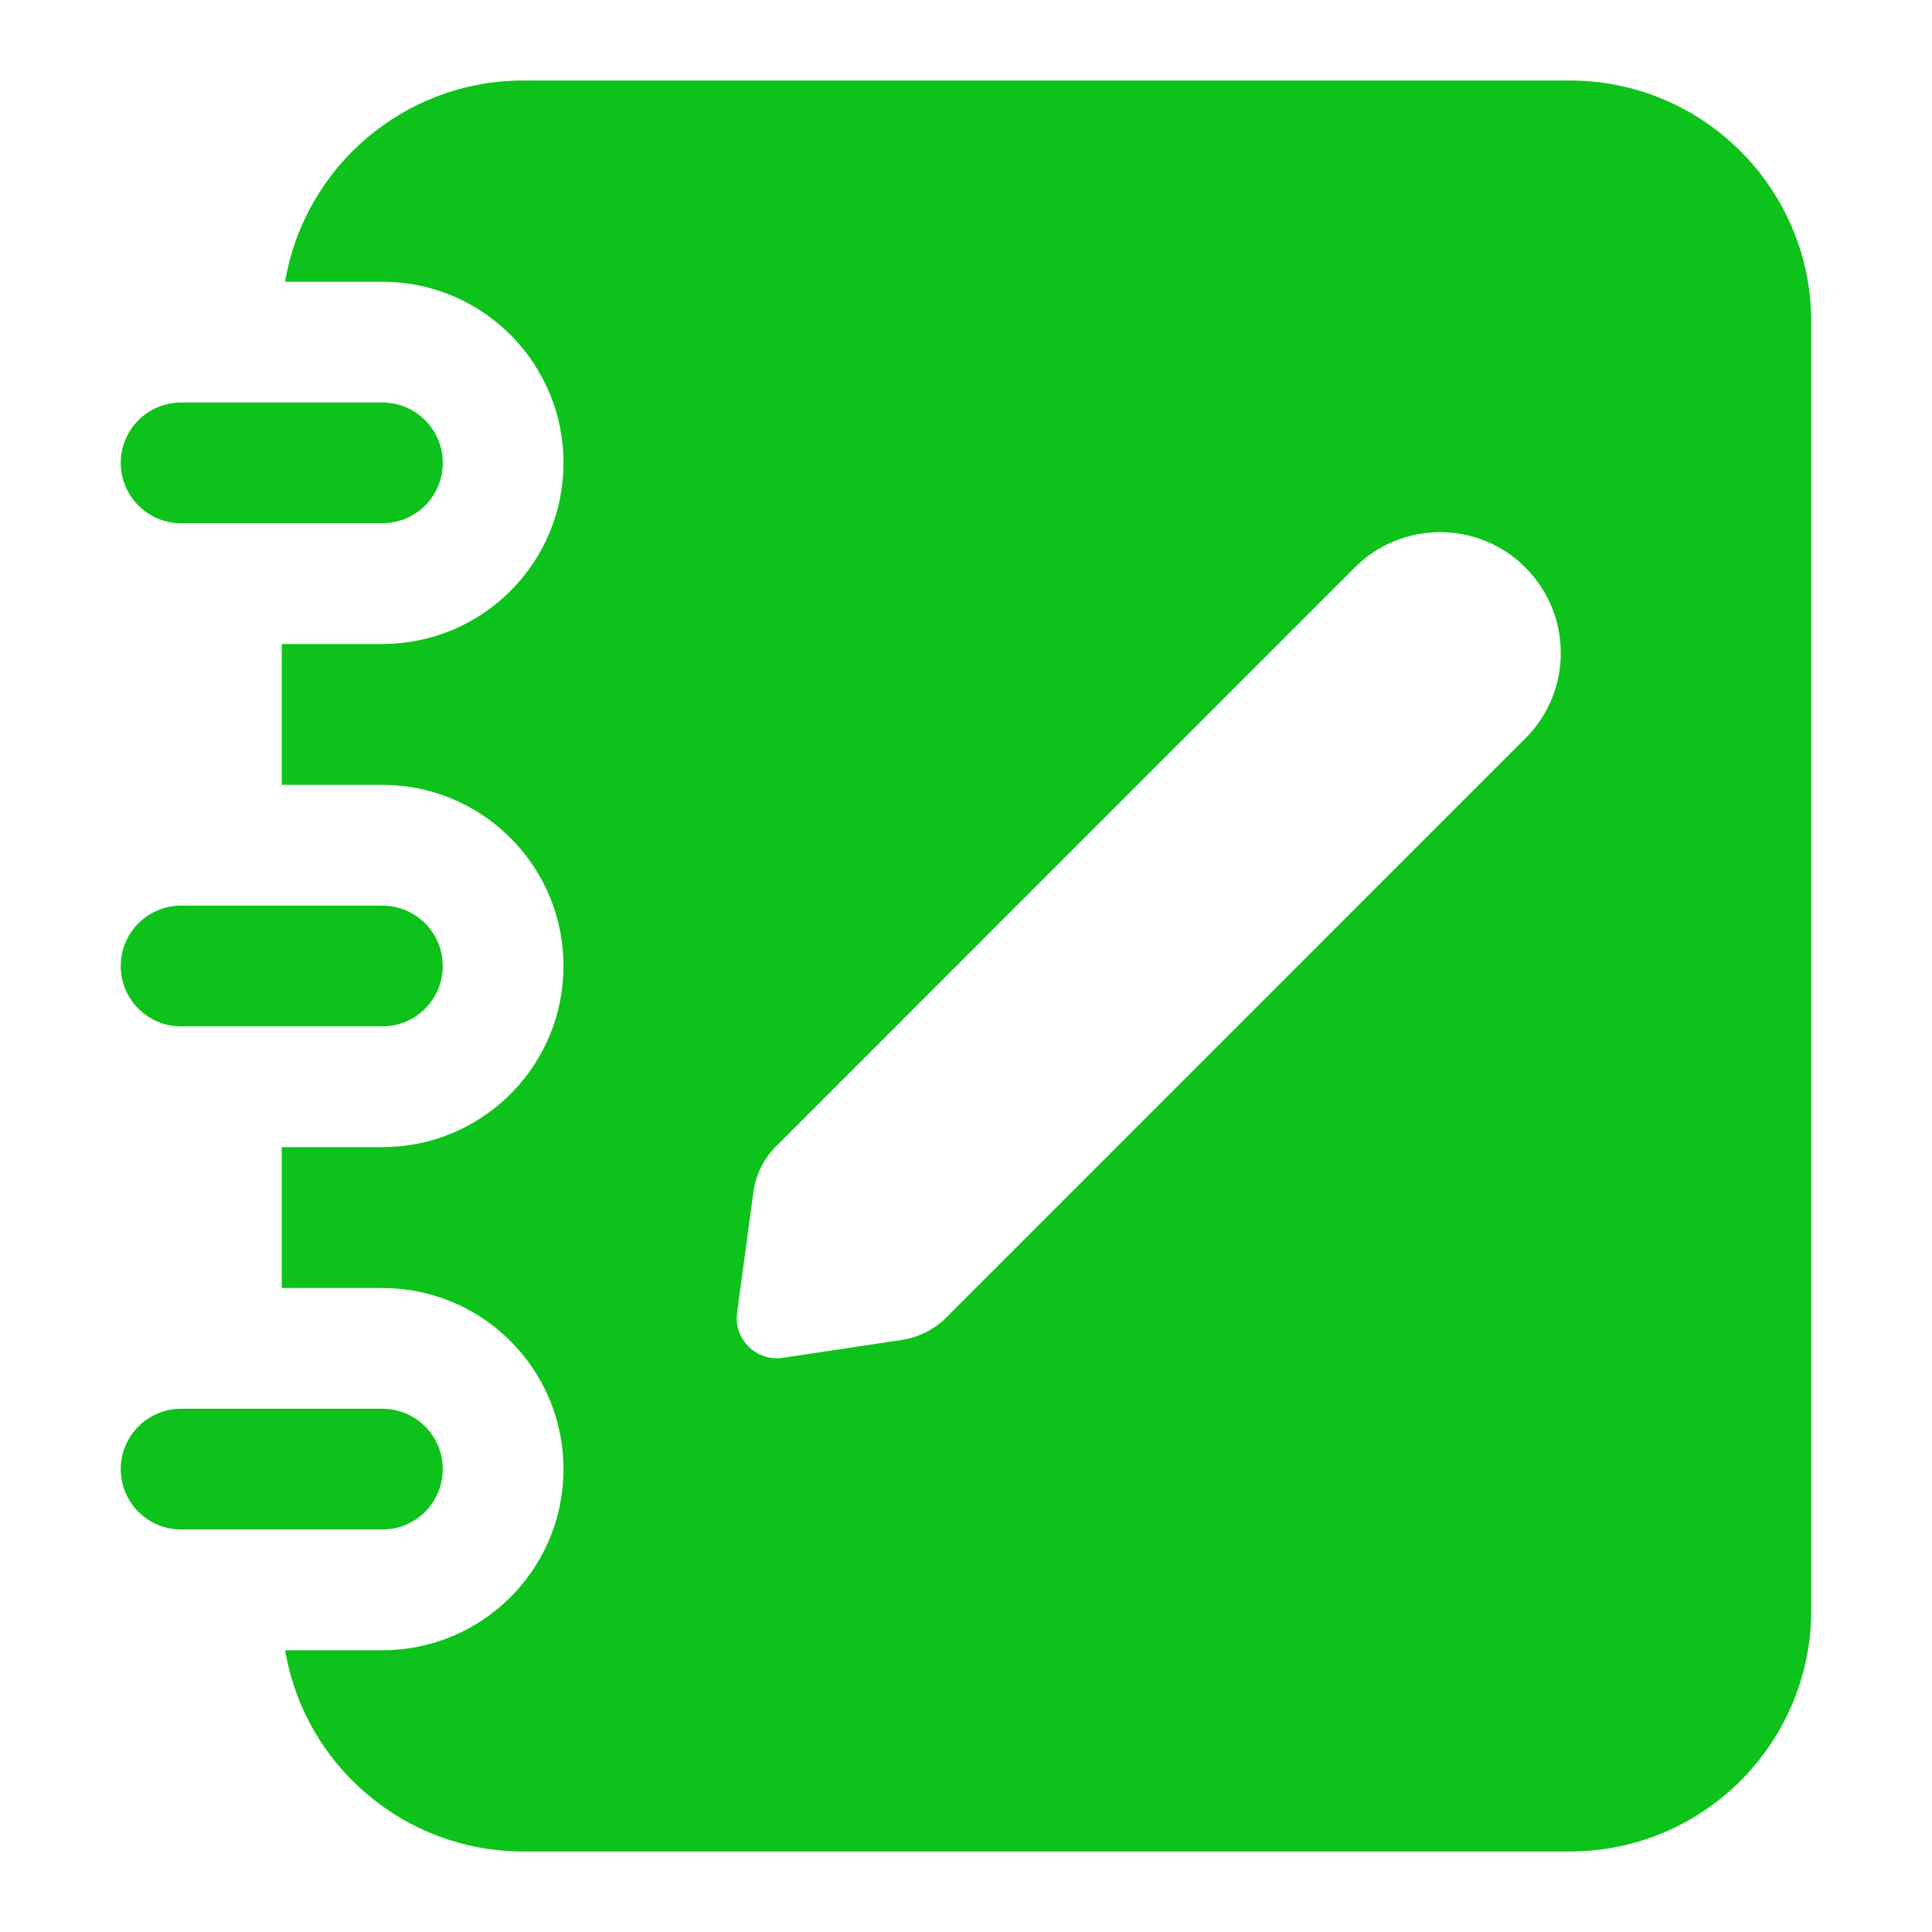
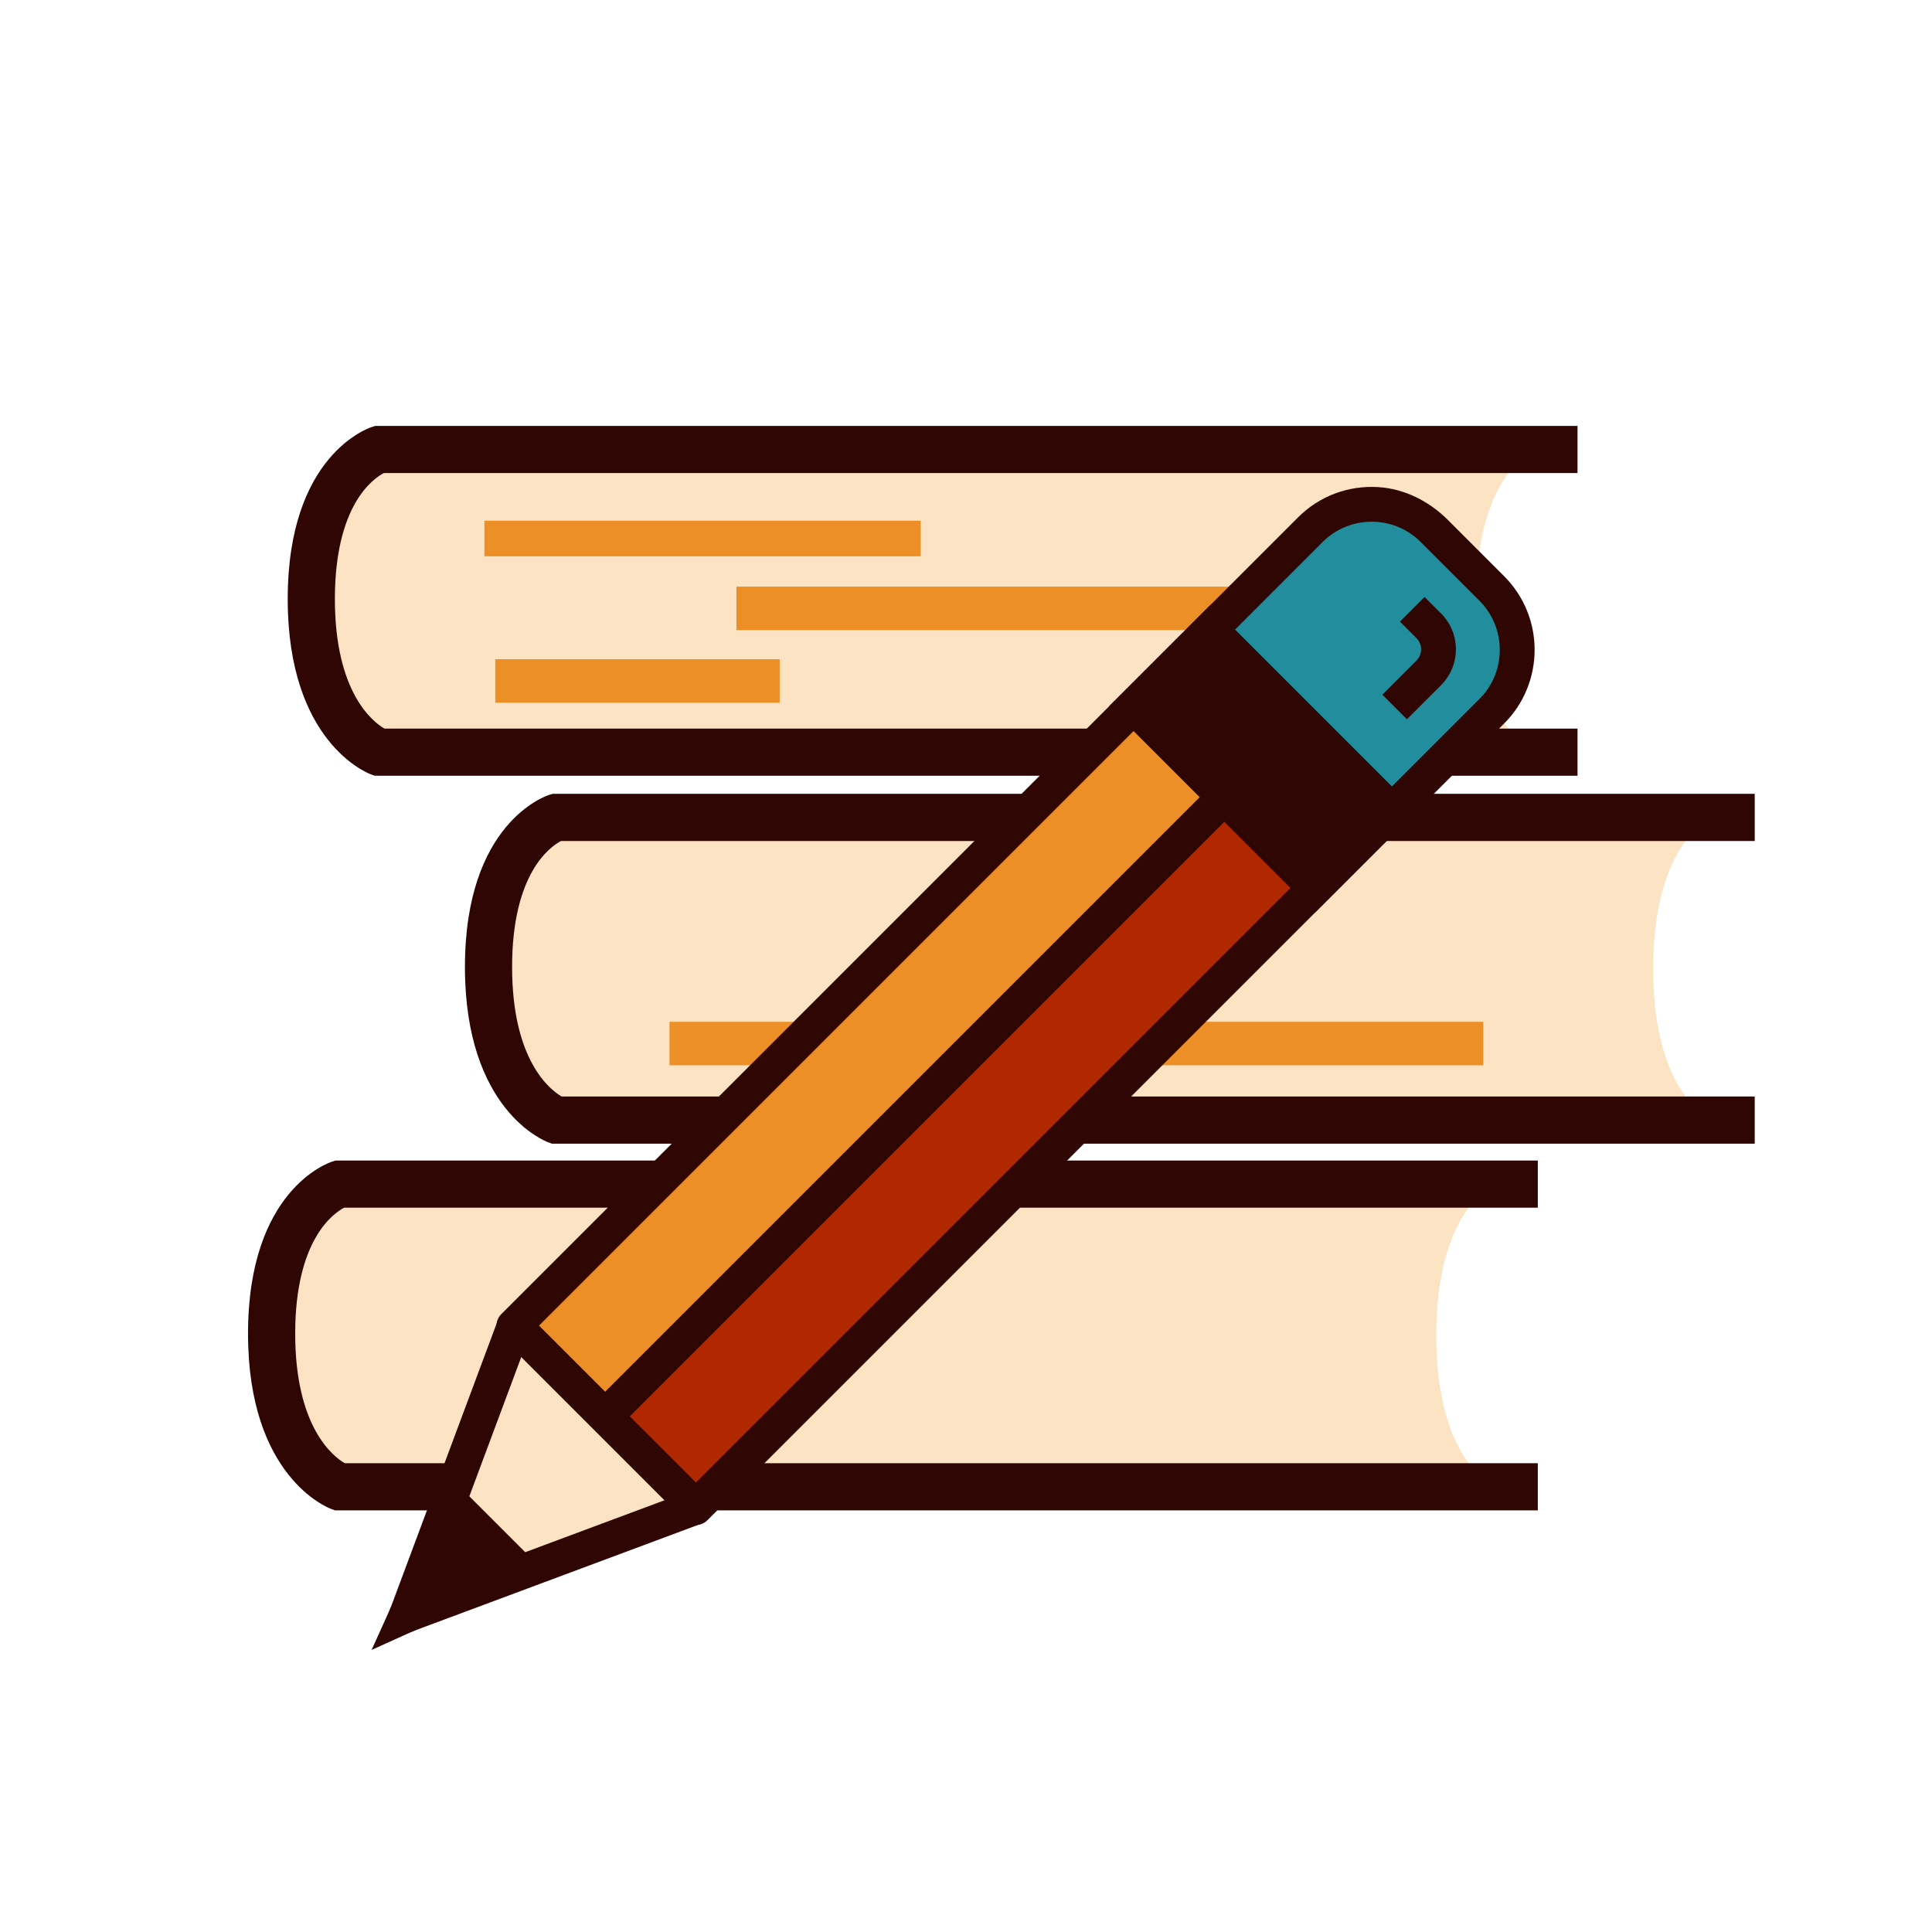
- <svg xmlns="http://www.w3.org/2000/svg" t="1725411036390" class="icon" viewBox="0 0 1024 1024" version="1.1" p-id="28096" width="200" height="200">
-   <path d="M832 42.667a128 128 0 0 1 128 128v682.667a128 128 0 0 1-128 128H277.333a128.043 128.043 0 0 1-126.229-106.667H202.667a96 96 0 0 0 4.523-191.893L202.667 682.667H149.333v-74.667h53.333a96 96 0 0 0 95.893-91.477L298.667 512a96 96 0 0 0-91.477-95.893L202.667 416H149.333V341.333h53.333a96 96 0 0 0 95.893-91.477L298.667 245.333a96 96 0 0 0-91.477-95.893L202.667 149.333H151.104A128.043 128.043 0 0 1 277.333 42.667h554.667zM202.667 746.667a32 32 0 0 1 0 64h-106.667a32 32 0 0 1 0-64h106.667z m605.867-445.867a64 64 0 0 0-90.517 0L411.413 607.445a42.667 42.667 0 0 0-12.117 24.448l-8.64 63.829a21.333 21.333 0 0 0 24.32 23.957l62.869-9.472a42.667 42.667 0 0 0 23.829-12.011l306.837-306.859a64 64 0 0 0 0-90.496zM202.667 480a32 32 0 0 1 0 64h-106.667a32 32 0 0 1 0-64h106.667z m0-266.667a32 32 0 0 1 0 64h-106.667a32 32 0 0 1 0-64h106.667z" fill="#0dc21a" p-id="28097" />
+ <svg xmlns="http://www.w3.org/2000/svg" t="1725517952396" class="icon" viewBox="0 0 1024 1024" version="1.1" p-id="27481" width="200" height="200">
+   <path d="M813.09 238.24H200.855s-35.86 11.324-35.86 79.27 35.86 81.157 35.86 81.157H813.09s-30.833-13.212-30.833-80.214 30.833-80.213 30.833-80.213z" fill="#FCE3C3" p-id="27482" />
+   <path d="M836.11 411.167H198.626l-2.092-0.771c-1.798-0.662-44.039-17.096-44.039-92.887 0-76.229 42.775-90.614 44.597-91.189l1.837-0.58H836.11v25H203.434c-5.723 2.987-25.938 17.064-25.938 66.77 0 49.62 20.176 65.117 26.251 68.657H836.11v25z" fill="#300604" p-id="27483" />
+   <path d="M256.75 275.988h231.233v18.873H256.75zM390.334 310.933h344.649v23.043H390.334zM262.52 349.398h150.736v23.043H262.52z" fill="#ED8F27" p-id="27484" />
+   <path d="M907.017 433.246H294.782s-35.86 11.324-35.86 79.27 35.86 81.157 35.86 81.157h612.235s-30.833-13.212-30.833-80.214 30.833-80.213 30.833-80.213z" fill="#FCE3C3" p-id="27485" />
+   <path d="M930.037 606.173H292.553l-2.092-0.771c-1.798-0.662-44.039-17.096-44.039-92.887 0-76.229 42.775-90.614 44.597-91.189l1.837-0.58h637.182v25H297.36c-5.723 2.987-25.938 17.064-25.938 66.77 0 49.62 20.176 65.117 26.251 68.657h632.364v25z" fill="#300604" p-id="27486" />
+   <path d="M354.857 541.566h431.325v23.043H354.857z" fill="#ED8F27" p-id="27487" />
+   <path d="M792.055 627.604H179.82s-35.86 11.324-35.86 79.27 35.86 81.157 35.86 81.157h612.235s-30.833-13.212-30.833-80.214 30.833-80.213 30.833-80.213z" fill="#FCE3C3" p-id="27488" />
+   <path d="M815.075 800.531H177.59l-2.092-0.771c-1.799-0.663-44.038-17.097-44.038-92.887 0-76.229 42.774-90.614 44.595-91.189l1.838-0.58h637.183v25H182.397c-5.723 2.987-25.938 17.064-25.938 66.77 0 49.619 20.175 65.117 26.25 68.657h632.365v25z" fill="#300604" p-id="27489" />
+   <path d="M265.709 708.718l-50.263 147.29 153.236-57.634z" fill="#FCE3C3" p-id="27490" />
+   <path d="M314.22 744.184l54.462 54.19L697.02 470.635l-51.623-47.93z" fill="#B12800" p-id="27491" />
+   <path d="M268.266 699.017l54.461 54.19 328.339-327.739-51.623-47.93z" fill="#ED8F27" p-id="27492" />
+   <path d="M645.397 329.934l58.74-57.215 41.085-3.024 52.717 53.485 3.061 42-66.183 67.658z" fill="#228E9D" p-id="27493" />
+   <path d="M362.732 805.746l-97.023-97.028a8.645 8.645 0 0 1 0-12.226l422.24-422.237c11.268-11.271 26.55-17.075 42.624-16.073 13.979 0.871 26.973 7.542 36.878 17.445l29.748 29.746c21.576 21.574 21.578 56.555 0.002 78.131L374.957 805.746a8.644 8.644 0 0 1-12.225 0z m-77.039-103.141l83.152 83.158 415.308-415.308c14.343-14.341 14.34-37.686-0.003-52.032l-31.123-31.12c-6.948-6.951-16.187-10.778-26.013-10.778s-19.065 3.827-26.016 10.778L285.693 702.605z" fill="#300604" p-id="27494" />
+   <path d="M697.02 470.642l-96.201-96.201 40.744-40.745 96.201 96.201z" fill="#300604" p-id="27495" />
+   <path d="M697.02 483.681L587.766 374.432l53.798-53.793 109.249 109.249-53.793 53.793z m-83.151-109.249l83.152 83.152 27.695-27.695-83.152-83.152-27.695 27.695z" fill="#300604" p-id="27496" />
+   <path d="M745.703 381.239l-13.049-13.049 18.11-18.107c3.265-3.268 3.265-8.585-0.003-11.853l-8.768-8.771 13.049-13.049 8.771 8.771c10.459 10.465 10.459 27.485 0.003 37.951l-18.113 18.107zM638.998 419.4l13.05 13.048L327.27 757.224l-13.049-13.049z" fill="#300604" p-id="27497" />
+   <path d="M199.742 871.713L264 699.379l17.289 6.452-50.139 134.475 134.471-50.14 6.447 17.29z" fill="#300604" p-id="27498" />
+   <path d="M215.446 856.008l57.278-25.908-31.37-31.371z" fill="#300604" p-id="27499" />
+   <path d="M196.954 874.501l41.489-91.736 50.242 50.241-91.731 41.495z m47.311-59.812l-10.328 22.829 22.829-10.327-12.501-12.502z" fill="#300604" p-id="27500" />
</svg>
